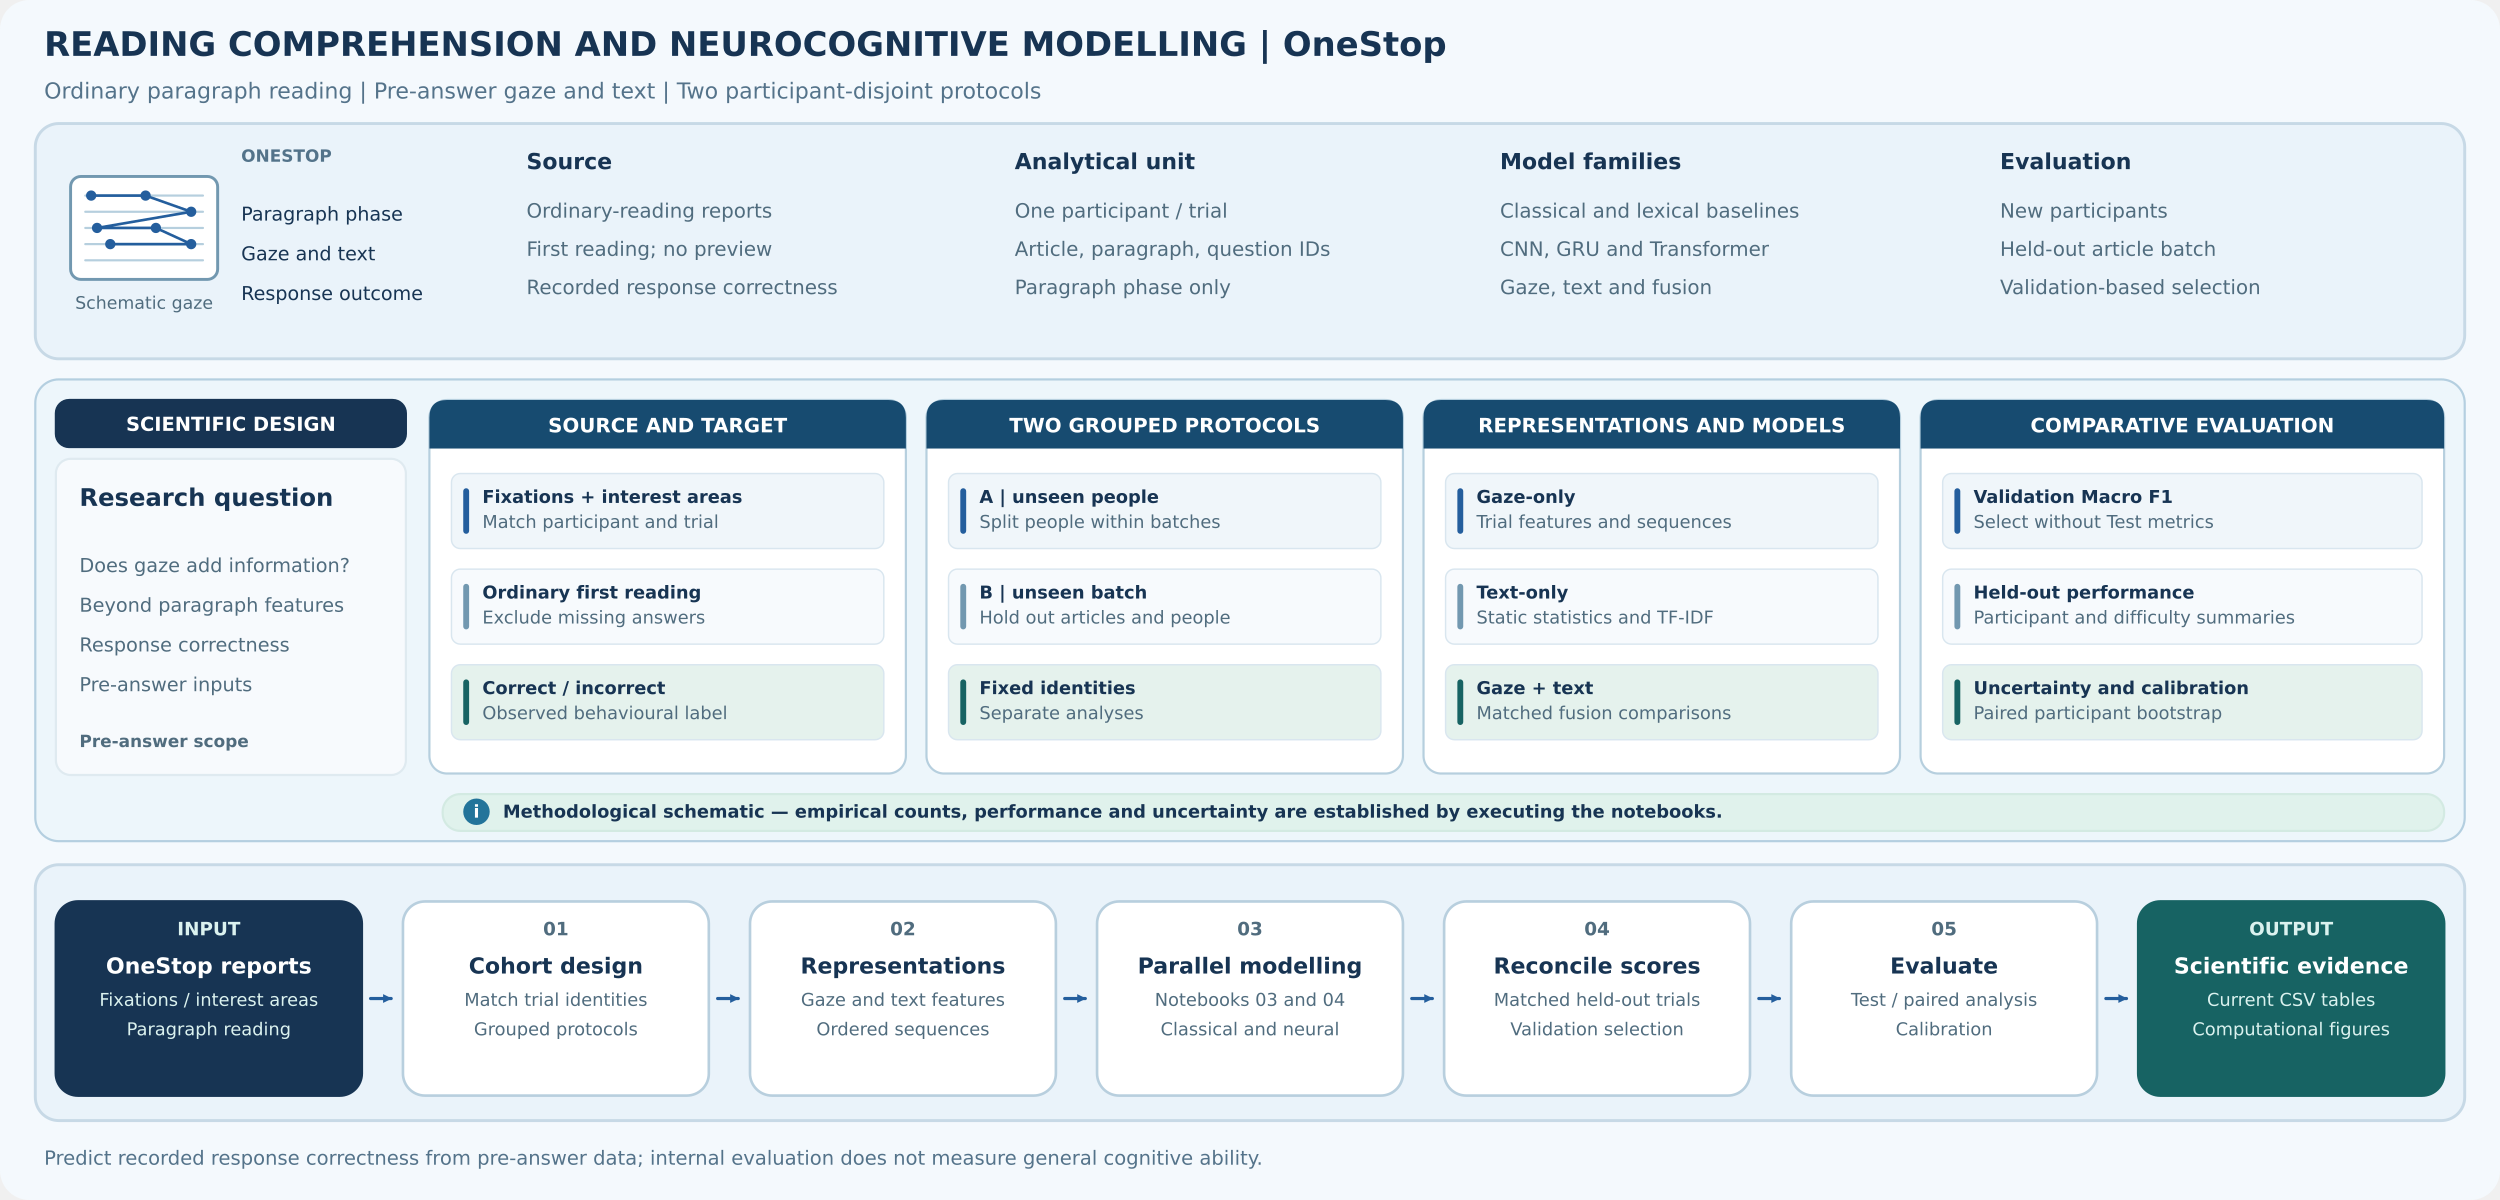
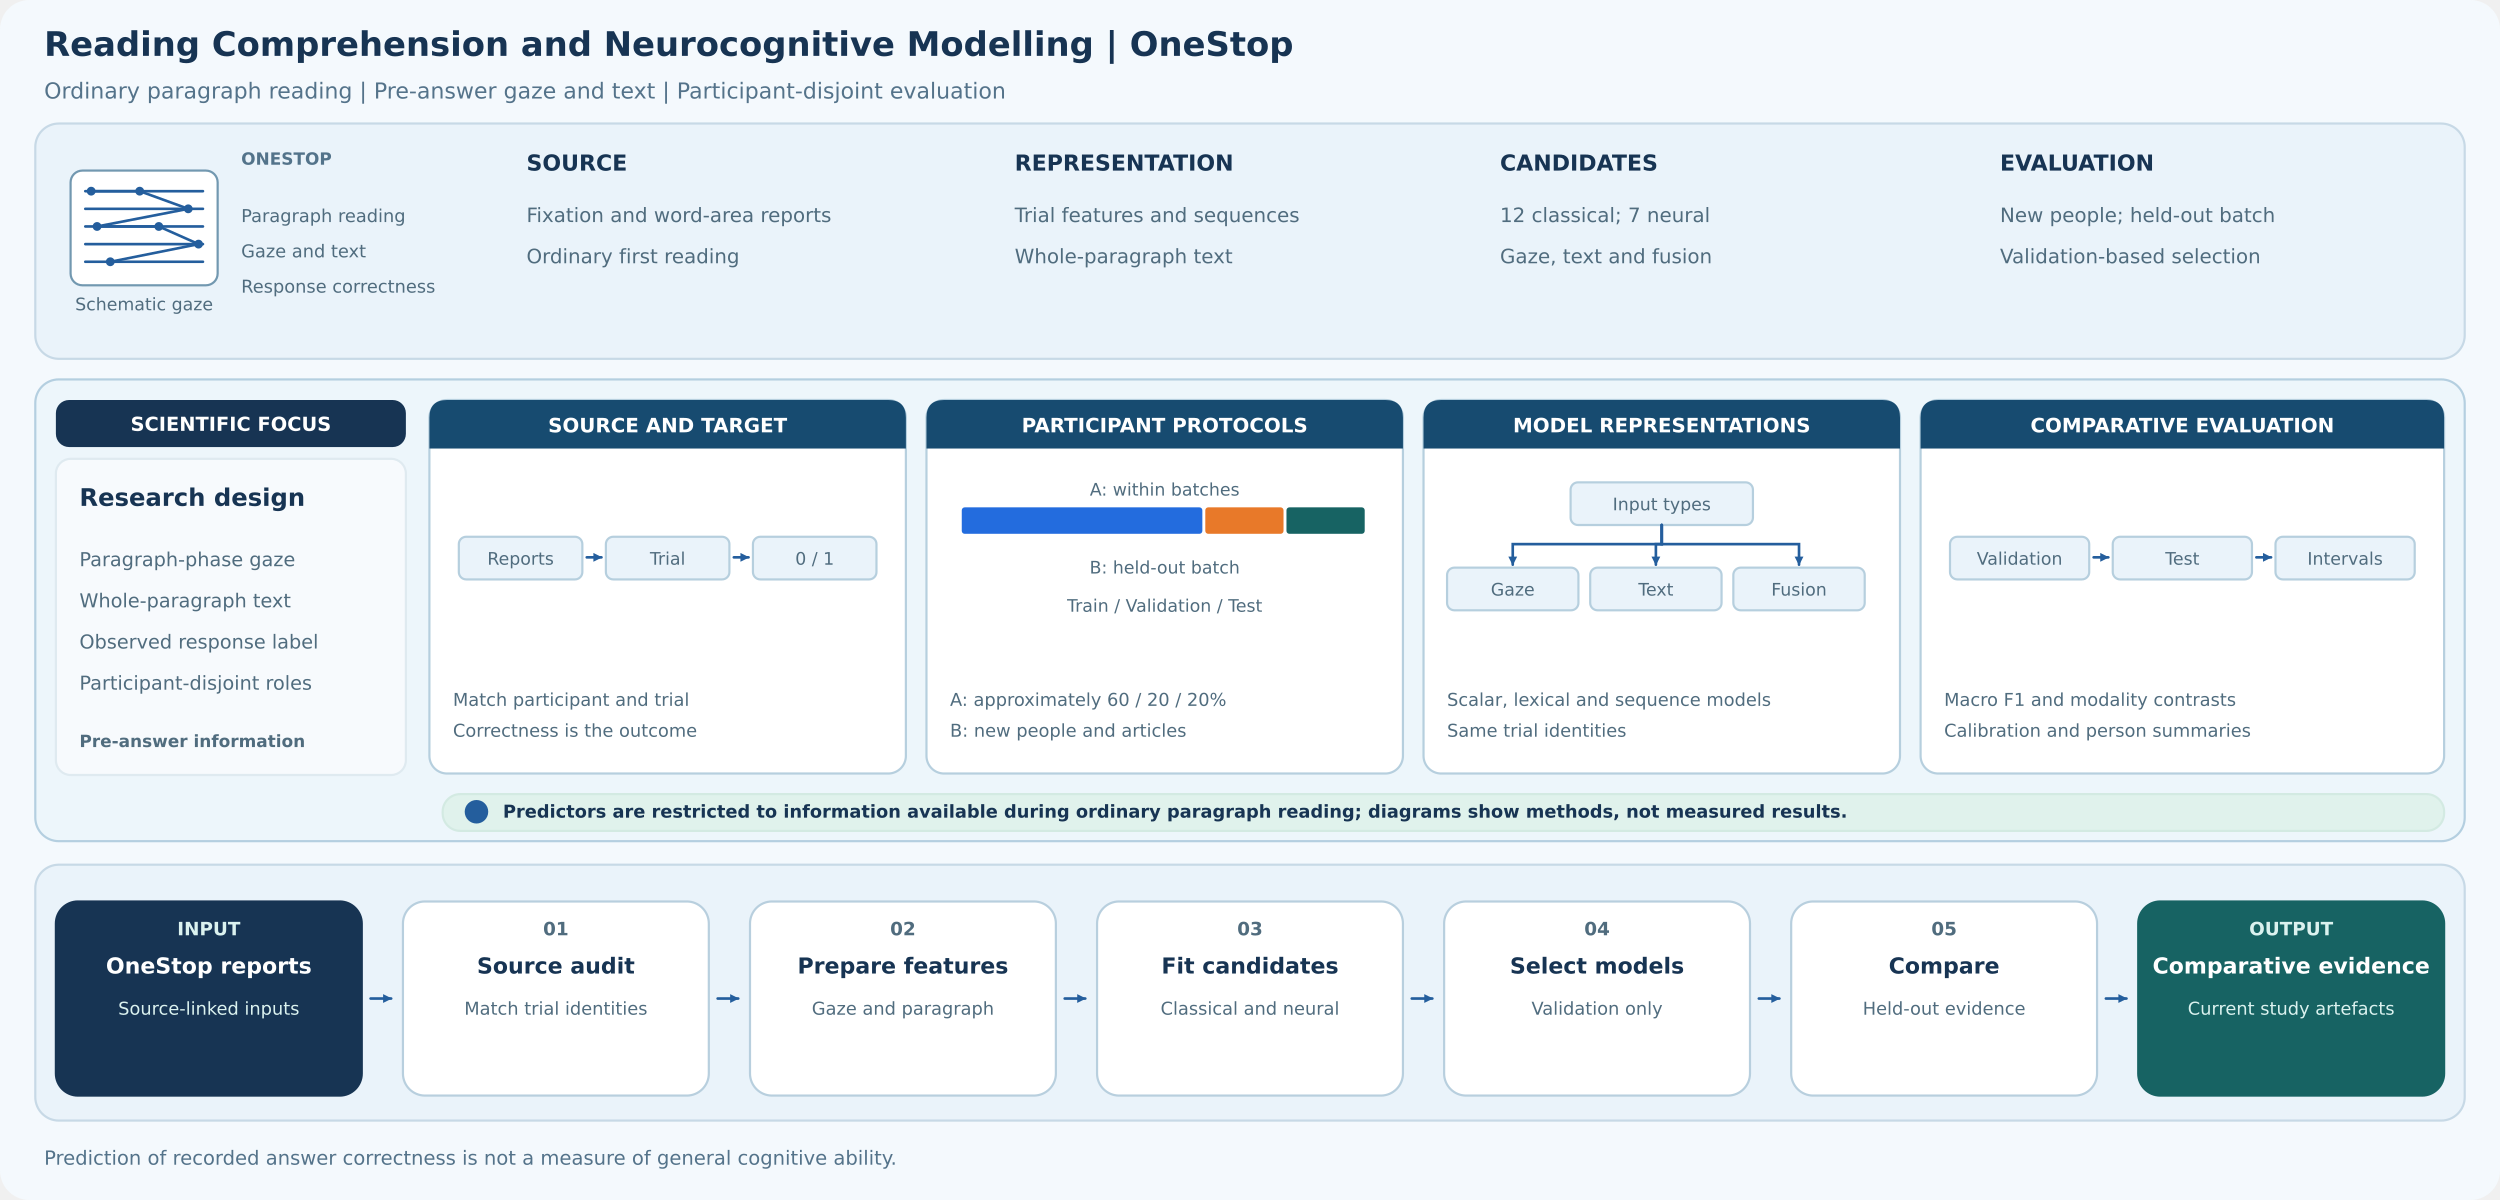
<svg xmlns="http://www.w3.org/2000/svg" width="1700" height="816" viewBox="0 0 1700 816" role="img" aria-labelledby="title desc">
  <defs>
    <marker id="arr" markerUnits="userSpaceOnUse" markerWidth="6" markerHeight="6" refX="5.5" refY="3" orient="auto">
      <path d="M0 0 L6 3 L0 6 Z" fill="#245E9D" />
    </marker>
  </defs>
-   <style>text{font-family:DejaVu Sans,Arial,sans-serif}.title{font-size:23px;font-weight:700;fill:#173453}.sub{font-size:15px;fill:#54738A}.source{font-size:11.5px;font-weight:700;fill:#53738A}.source-label{font-size:13px;fill:#173453}.context{font-size:15px;font-weight:700;fill:#173453}.context-body{font-size:13.5px;fill:#506C7E}.section{font-size:13.2px;font-weight:700;fill:#FFFFFF}.focus{font-size:16.5px;font-weight:700;fill:#173453}.focus-body{font-size:13.1px;fill:#506C7E}.qual{font-size:11.5px;font-weight:700;fill:#506C7E}.panel{font-size:13.5px;font-weight:700;fill:#FFFFFF}.body{font-size:12.1px;fill:#506C7E}.chart{font-size:11.8px;fill:#506C7E}.note{font-size:12.1px;font-weight:700;fill:#173453}.node-id{font-size:12.5px;font-weight:700;fill:#506C7E}.node-title{font-size:15px;font-weight:700;fill:#173453}.node-body{font-size:12.1px;fill:#506C7E}.terminal-id{font-size:12.5px;font-weight:700;fill:#DBF2EF}.terminal-title{font-size:15px;font-weight:700;fill:#FFFFFF}.terminal-body{font-size:12.1px;fill:#DBF2EF}.footer{font-size:13.3px;fill:#54738A}</style>
+   <style>text{font-family:DejaVu Sans,Arial,sans-serif}.title{font-size:23px;font-weight:700;fill:#173453}.sub{font-size:15px;fill:#54738A}.source{font-size:11.5px;font-weight:700;fill:#53738A}.context{font-size:15px;font-weight:700;fill:#173453}.context-body{font-size:13.5px;fill:#506C7E}.section{font-size:13.2px;font-weight:700;fill:#FFFFFF}.focus{font-size:16.5px;font-weight:700;fill:#173453}.focus-body{font-size:13.1px;fill:#506C7E}.qual{font-size:11.5px;font-weight:700;fill:#506C7E}.panel{font-size:13.5px;font-weight:700;fill:#FFFFFF}.body{font-size:12.1px;fill:#506C7E}.chart{font-size:11.8px;fill:#506C7E}.note{font-size:12.1px;font-weight:700;fill:#173453}.node-id{font-size:12.5px;font-weight:700;fill:#506C7E}.node-title{font-size:15px;font-weight:700;fill:#173453}.node-body{font-size:12.1px;fill:#506C7E}.terminal-id{font-size:12.5px;font-weight:700;fill:#DBF2EF}.terminal-title{font-size:15px;font-weight:700;fill:#FFFFFF}.terminal-body{font-size:12.1px;fill:#DBF2EF}.footer{font-size:13.3px;fill:#54738A}</style>
  <rect x="0" y="0" width="1700" height="816" rx="20" fill="#F4F9FD" stroke="none" stroke-width="1.5" />
  <g id="band-0-header">
-     <text x="30" y="38" class="title" text-anchor="start">READING COMPREHENSION AND NEUROCOGNITIVE MODELLING | OneStop</text>
-     <text x="30" y="67" class="sub" text-anchor="start">Ordinary paragraph reading | Pre-answer gaze and text | Two participant-disjoint protocols</text>
+     <text x="30" y="38" class="title" text-anchor="start">Reading Comprehension and Neurocognitive Modelling | OneStop</text>
+     <text x="30" y="67" class="sub" text-anchor="start">Ordinary paragraph reading | Pre-answer gaze and text | Participant-disjoint evaluation</text>
  </g>
  <g id="band-1-context">
-     <rect x="24" y="84" width="1652" height="160" rx="16" fill="#EAF3FA" stroke="#C7D9E6" stroke-width="2" />
+     <rect x="24" y="84" width="1652" height="160" rx="16" fill="#EAF3FA" stroke="#C7D9E6" stroke-width="1.5" />
    <g id="source">
-       <rect x="48" y="120" width="100" height="70" rx="7" fill="#FFFFFF" stroke="#7298B0" stroke-width="2" />
-       <path d="M58 133H138" fill="none" stroke="#B6CFDE" stroke-width="1.5" stroke-linecap="round" stroke-linejoin="round" />
-       <path d="M58 144H138" fill="none" stroke="#B6CFDE" stroke-width="1.5" stroke-linecap="round" stroke-linejoin="round" />
-       <path d="M58 155H138" fill="none" stroke="#B6CFDE" stroke-width="1.5" stroke-linecap="round" stroke-linejoin="round" />
-       <path d="M58 166H138" fill="none" stroke="#B6CFDE" stroke-width="1.5" stroke-linecap="round" stroke-linejoin="round" />
-       <path d="M58 177H138" fill="none" stroke="#B6CFDE" stroke-width="1.5" stroke-linecap="round" stroke-linejoin="round" />
-       <path d="M62 133L99 133L130 144L66 155L106 155L130 166L75 166" fill="none" stroke="#245E9D" stroke-width="1.8" stroke-linecap="round" stroke-linejoin="round" />
-       <circle cx="62" cy="133" r="3.5" fill="#245E9D" />
-       <circle cx="99" cy="133" r="3.5" fill="#245E9D" />
-       <circle cx="130" cy="144" r="3.5" fill="#245E9D" />
-       <circle cx="66" cy="155" r="3.5" fill="#245E9D" />
-       <circle cx="106" cy="155" r="3.5" fill="#245E9D" />
-       <circle cx="130" cy="166" r="3.5" fill="#245E9D" />
-       <circle cx="75" cy="166" r="3.5" fill="#245E9D" />
-       <text x="98" y="210" class="chart" text-anchor="middle">Schematic gaze</text>
-       <text x="164" y="110" class="source" text-anchor="start">ONESTOP</text>
-       <text x="164" y="150" class="source-label" text-anchor="start">Paragraph phase</text>
-       <text x="164" y="177" class="source-label" text-anchor="start">Gaze and text</text>
-       <text x="164" y="204" class="source-label" text-anchor="start">Response outcome</text>
+       <rect x="48" y="116" width="100" height="78" rx="8" fill="#FFFFFF" stroke="#7298B0" stroke-width="1.5" />
+       <path d="M58 130H138" stroke="#245E9D" stroke-width="1.8" fill="none" stroke-linecap="round" />
+       <path d="M58 142H138" stroke="#245E9D" stroke-width="1.8" fill="none" stroke-linecap="round" />
+       <path d="M58 154H138" stroke="#245E9D" stroke-width="1.8" fill="none" stroke-linecap="round" />
+       <path d="M58 166H138" stroke="#245E9D" stroke-width="1.8" fill="none" stroke-linecap="round" />
+       <path d="M58 178H138" stroke="#245E9D" stroke-width="1.8" fill="none" stroke-linecap="round" />
+       <path d="M62 130L95 130L128 142L66 154L108 154L135 166L75 178" stroke="#245E9D" stroke-width="1.8" fill="none" stroke-linecap="round" />
+       <circle cx="62" cy="130" r="3" fill="#245E9D" />
+       <circle cx="95" cy="130" r="3" fill="#245E9D" />
+       <circle cx="128" cy="142" r="3" fill="#245E9D" />
+       <circle cx="66" cy="154" r="3" fill="#245E9D" />
+       <circle cx="108" cy="154" r="3" fill="#245E9D" />
+       <circle cx="135" cy="166" r="3" fill="#245E9D" />
+       <circle cx="75" cy="178" r="3" fill="#245E9D" />
+       <text x="98" y="211" class="chart" text-anchor="middle">Schematic gaze</text>
+       <text x="164" y="112" class="source" text-anchor="start">ONESTOP</text>
+       <text x="164" y="151" class="body" text-anchor="start">Paragraph reading</text>
+       <text x="164" y="175" class="body" text-anchor="start">Gaze and text</text>
+       <text x="164" y="199" class="body" text-anchor="start">Response correctness</text>
    </g>
    <g id="context-module-1">
-       <text x="358" y="115" class="context" text-anchor="start">Source</text>
-       <text x="358" y="148" class="context-body" text-anchor="start">Ordinary-reading reports</text>
-       <text x="358" y="174" class="context-body" text-anchor="start">First reading; no preview</text>
-       <text x="358" y="200" class="context-body" text-anchor="start">Recorded response correctness</text>
+       <text x="358" y="116" class="context" text-anchor="start">SOURCE</text>
+       <text x="358" y="151" class="context-body" text-anchor="start">Fixation and word-area reports</text>
+       <text x="358" y="179" class="context-body" text-anchor="start">Ordinary first reading</text>
    </g>
    <g id="context-module-2">
-       <text x="690" y="115" class="context" text-anchor="start">Analytical unit</text>
-       <text x="690" y="148" class="context-body" text-anchor="start">One participant / trial</text>
-       <text x="690" y="174" class="context-body" text-anchor="start">Article, paragraph, question IDs</text>
-       <text x="690" y="200" class="context-body" text-anchor="start">Paragraph phase only</text>
+       <text x="690" y="116" class="context" text-anchor="start">REPRESENTATION</text>
+       <text x="690" y="151" class="context-body" text-anchor="start">Trial features and sequences</text>
+       <text x="690" y="179" class="context-body" text-anchor="start">Whole-paragraph text</text>
    </g>
    <g id="context-module-3">
-       <text x="1020" y="115" class="context" text-anchor="start">Model families</text>
-       <text x="1020" y="148" class="context-body" text-anchor="start">Classical and lexical baselines</text>
-       <text x="1020" y="174" class="context-body" text-anchor="start">CNN, GRU and Transformer</text>
-       <text x="1020" y="200" class="context-body" text-anchor="start">Gaze, text and fusion</text>
+       <text x="1020" y="116" class="context" text-anchor="start">CANDIDATES</text>
+       <text x="1020" y="151" class="context-body" text-anchor="start">12 classical; 7 neural</text>
+       <text x="1020" y="179" class="context-body" text-anchor="start">Gaze, text and fusion</text>
    </g>
    <g id="context-module-4">
-       <text x="1360" y="115" class="context" text-anchor="start">Evaluation</text>
-       <text x="1360" y="148" class="context-body" text-anchor="start">New participants</text>
-       <text x="1360" y="174" class="context-body" text-anchor="start">Held-out article batch</text>
-       <text x="1360" y="200" class="context-body" text-anchor="start">Validation-based selection</text>
+       <text x="1360" y="116" class="context" text-anchor="start">EVALUATION</text>
+       <text x="1360" y="151" class="context-body" text-anchor="start">New people; held-out batch</text>
+       <text x="1360" y="179" class="context-body" text-anchor="start">Validation-based selection</text>
    </g>
  </g>
  <g id="band-2-analysis">
    <rect x="24" y="258" width="1652" height="314" rx="16" fill="#EDF6FB" stroke="#B4CFE0" stroke-width="1.5" />
    <g id="focus">
-       <rect x="38" y="272" width="238" height="32" rx="9" fill="#173453" stroke="#173453" stroke-width="1.5" />
-       <text x="157" y="293" class="section" text-anchor="middle">SCIENTIFIC DESIGN</text>
+       <rect x="38" y="272" width="238" height="32" rx="9" fill="#173453" stroke="none" stroke-width="1.5" />
+       <text x="157" y="293" class="section" text-anchor="middle">SCIENTIFIC FOCUS</text>
      <rect x="38" y="312" width="238" height="215" rx="10" fill="#F7FAFD" stroke="#DFEAF0" stroke-width="1.5" />
-       <text x="54" y="344" class="focus" text-anchor="start">Research question</text>
-       <text x="54" y="389" class="focus-body" text-anchor="start">Does gaze add information?</text>
-       <text x="54" y="416" class="focus-body" text-anchor="start">Beyond paragraph features</text>
-       <text x="54" y="443" class="focus-body" text-anchor="start">Response correctness</text>
-       <text x="54" y="470" class="focus-body" text-anchor="start">Pre-answer inputs</text>
-       <text x="54" y="508" class="qual" text-anchor="start">Pre-answer scope</text>
+       <text x="54" y="344" class="focus" text-anchor="start">Research design</text>
+       <text x="54" y="385" class="focus-body" text-anchor="start">Paragraph-phase gaze</text>
+       <text x="54" y="413" class="focus-body" text-anchor="start">Whole-paragraph text</text>
+       <text x="54" y="441" class="focus-body" text-anchor="start">Observed response label</text>
+       <text x="54" y="469" class="focus-body" text-anchor="start">Participant-disjoint roles</text>
+       <text x="54" y="508" class="qual" text-anchor="start">Pre-answer information</text>
    </g>
    <g id="evidence-panel-1">
      <rect id="evidence-card-1" x="292" y="272" width="324" height="254" rx="12" fill="#FFFFFF" stroke="#B6CFDE" stroke-width="1.5" />
      <path d="M292 284 Q292 272 304 272 H604 Q616 272 616 284 V305 H292 Z" fill="#174B70" />
      <text x="454" y="294" class="panel" text-anchor="middle">SOURCE AND TARGET</text>
-       <rect x="307" y="322" width="294" height="51" rx="6" fill="#F0F6FA" stroke="#D9E6EF" stroke-width="1" />
-       <rect x="315" y="332" width="4" height="31" rx="2" fill="#245E9D" stroke="none" stroke-width="1.5" />
-       <text x="328" y="342" class="note" text-anchor="start">Fixations + interest areas</text>
-       <text x="328" y="359" class="body" text-anchor="start">Match participant and trial</text>
-       <rect x="307" y="387" width="294" height="51" rx="6" fill="#F7FAFD" stroke="#D9E6EF" stroke-width="1" />
-       <rect x="315" y="397" width="4" height="31" rx="2" fill="#7298B0" stroke="none" stroke-width="1.5" />
-       <text x="328" y="407" class="note" text-anchor="start">Ordinary first reading</text>
-       <text x="328" y="424" class="body" text-anchor="start">Exclude missing answers</text>
-       <rect x="307" y="452" width="294" height="51" rx="6" fill="#E5F2ED" stroke="#D9E6EF" stroke-width="1" />
-       <rect x="315" y="462" width="4" height="31" rx="2" fill="#176363" stroke="none" stroke-width="1.5" />
-       <text x="328" y="472" class="note" text-anchor="start">Correct / incorrect</text>
-       <text x="328" y="489" class="body" text-anchor="start">Observed behavioural label</text>
+       <g data-diagram="flow" aria-label="Methodological schematic">
+         <rect x="312" y="365" width="84" height="29" rx="5" fill="#EAF3FA" stroke="#B6CFDE" stroke-width="1.5" />
+         <text x="354" y="384" class="chart" text-anchor="middle">Reports</text>
+         <path d="M399 379H409" stroke="#245E9D" stroke-width="1.8" fill="none" stroke-linecap="round" marker-end="url(#arr)" />
+         <rect x="412" y="365" width="84" height="29" rx="5" fill="#EAF3FA" stroke="#B6CFDE" stroke-width="1.5" />
+         <text x="454" y="384" class="chart" text-anchor="middle">Trial</text>
+         <path d="M499 379H509" stroke="#245E9D" stroke-width="1.8" fill="none" stroke-linecap="round" marker-end="url(#arr)" />
+         <rect x="512" y="365" width="84" height="29" rx="5" fill="#EAF3FA" stroke="#B6CFDE" stroke-width="1.5" />
+         <text x="554" y="384" class="chart" text-anchor="middle">0 / 1</text>
+       </g>
+       <text x="308" y="480" class="body" text-anchor="start">Match participant and trial</text>
+       <text x="308" y="501" class="body" text-anchor="start">Correctness is the outcome</text>
    </g>
    <g id="evidence-panel-2">
      <rect id="evidence-card-2" x="630" y="272" width="324" height="254" rx="12" fill="#FFFFFF" stroke="#B6CFDE" stroke-width="1.5" />
      <path d="M630 284 Q630 272 642 272 H942 Q954 272 954 284 V305 H630 Z" fill="#174B70" />
-       <text x="792" y="294" class="panel" text-anchor="middle">TWO GROUPED PROTOCOLS</text>
-       <rect x="645" y="322" width="294" height="51" rx="6" fill="#F0F6FA" stroke="#D9E6EF" stroke-width="1" />
-       <rect x="653" y="332" width="4" height="31" rx="2" fill="#245E9D" stroke="none" stroke-width="1.5" />
-       <text x="666" y="342" class="note" text-anchor="start">A | unseen people</text>
-       <text x="666" y="359" class="body" text-anchor="start">Split people within batches</text>
-       <rect x="645" y="387" width="294" height="51" rx="6" fill="#F7FAFD" stroke="#D9E6EF" stroke-width="1" />
-       <rect x="653" y="397" width="4" height="31" rx="2" fill="#7298B0" stroke="none" stroke-width="1.5" />
-       <text x="666" y="407" class="note" text-anchor="start">B | unseen batch</text>
-       <text x="666" y="424" class="body" text-anchor="start">Hold out articles and people</text>
-       <rect x="645" y="452" width="294" height="51" rx="6" fill="#E5F2ED" stroke="#D9E6EF" stroke-width="1" />
-       <rect x="653" y="462" width="4" height="31" rx="2" fill="#176363" stroke="none" stroke-width="1.5" />
-       <text x="666" y="472" class="note" text-anchor="start">Fixed identities</text>
-       <text x="666" y="489" class="body" text-anchor="start">Separate analyses</text>
+       <text x="792" y="294" class="panel" text-anchor="middle">PARTICIPANT PROTOCOLS</text>
+       <g data-diagram="roles" aria-label="Methodological schematic">
+         <text x="792" y="337" class="chart" text-anchor="middle">A: within batches</text>
+         <text x="792" y="390" class="chart" text-anchor="middle">B: held-out batch</text>
+         <rect x="654" y="345" width="163.6" height="18" rx="2" fill="#236CDE" stroke="none" stroke-width="1.5" />
+         <rect x="819.6" y="345" width="53.2" height="18" rx="2" fill="#E87929" stroke="none" stroke-width="1.5" />
+         <rect x="874.8" y="345" width="53.2" height="18" rx="2" fill="#176363" stroke="none" stroke-width="1.5" />
+         <text x="792" y="416" class="chart" text-anchor="middle">Train / Validation / Test</text>
+       </g>
+       <text x="646" y="480" class="body" text-anchor="start">A: approximately 60 / 20 / 20%</text>
+       <text x="646" y="501" class="body" text-anchor="start">B: new people and articles</text>
    </g>
    <g id="evidence-panel-3">
      <rect id="evidence-card-3" x="968" y="272" width="324" height="254" rx="12" fill="#FFFFFF" stroke="#B6CFDE" stroke-width="1.5" />
      <path d="M968 284 Q968 272 980 272 H1280 Q1292 272 1292 284 V305 H968 Z" fill="#174B70" />
-       <text x="1130" y="294" class="panel" text-anchor="middle">REPRESENTATIONS AND MODELS</text>
-       <rect x="983" y="322" width="294" height="51" rx="6" fill="#F0F6FA" stroke="#D9E6EF" stroke-width="1" />
-       <rect x="991" y="332" width="4" height="31" rx="2" fill="#245E9D" stroke="none" stroke-width="1.5" />
-       <text x="1004" y="342" class="note" text-anchor="start">Gaze-only</text>
-       <text x="1004" y="359" class="body" text-anchor="start">Trial features and sequences</text>
-       <rect x="983" y="387" width="294" height="51" rx="6" fill="#F7FAFD" stroke="#D9E6EF" stroke-width="1" />
-       <rect x="991" y="397" width="4" height="31" rx="2" fill="#7298B0" stroke="none" stroke-width="1.5" />
-       <text x="1004" y="407" class="note" text-anchor="start">Text-only</text>
-       <text x="1004" y="424" class="body" text-anchor="start">Static statistics and TF-IDF</text>
-       <rect x="983" y="452" width="294" height="51" rx="6" fill="#E5F2ED" stroke="#D9E6EF" stroke-width="1" />
-       <rect x="991" y="462" width="4" height="31" rx="2" fill="#176363" stroke="none" stroke-width="1.5" />
-       <text x="1004" y="472" class="note" text-anchor="start">Gaze + text</text>
-       <text x="1004" y="489" class="body" text-anchor="start">Matched fusion comparisons</text>
+       <text x="1130" y="294" class="panel" text-anchor="middle">MODEL REPRESENTATIONS</text>
+       <g data-diagram="branch" aria-label="Methodological schematic">
+         <rect x="1068" y="328" width="124" height="29" rx="5" fill="#EAF3FA" stroke="#B6CFDE" stroke-width="1.5" />
+         <text x="1130" y="347" class="chart" text-anchor="middle">Input types</text>
+         <path d="M1130 357V370H1028.667V384" stroke="#245E9D" stroke-width="1.8" fill="none" stroke-linecap="round" marker-end="url(#arr)" />
+         <rect x="984" y="386" width="89.333" height="29" rx="5" fill="#EAF3FA" stroke="#B6CFDE" stroke-width="1.5" />
+         <text x="1028.667" y="405" class="chart" text-anchor="middle">Gaze</text>
+         <path d="M1130 357V370H1126V384" stroke="#245E9D" stroke-width="1.8" fill="none" stroke-linecap="round" marker-end="url(#arr)" />
+         <rect x="1081.333" y="386" width="89.333" height="29" rx="5" fill="#EAF3FA" stroke="#B6CFDE" stroke-width="1.5" />
+         <text x="1126" y="405" class="chart" text-anchor="middle">Text</text>
+         <path d="M1130 357V370H1223.333V384" stroke="#245E9D" stroke-width="1.8" fill="none" stroke-linecap="round" marker-end="url(#arr)" />
+         <rect x="1178.667" y="386" width="89.333" height="29" rx="5" fill="#EAF3FA" stroke="#B6CFDE" stroke-width="1.5" />
+         <text x="1223.333" y="405" class="chart" text-anchor="middle">Fusion</text>
+       </g>
+       <text x="984" y="480" class="body" text-anchor="start">Scalar, lexical and sequence models</text>
+       <text x="984" y="501" class="body" text-anchor="start">Same trial identities</text>
    </g>
    <g id="evidence-panel-4">
      <rect id="evidence-card-4" x="1306" y="272" width="356" height="254" rx="12" fill="#FFFFFF" stroke="#B6CFDE" stroke-width="1.5" />
      <path d="M1306 284 Q1306 272 1318 272 H1650 Q1662 272 1662 284 V305 H1306 Z" fill="#174B70" />
      <text x="1484" y="294" class="panel" text-anchor="middle">COMPARATIVE EVALUATION</text>
-       <rect x="1321" y="322" width="326" height="51" rx="6" fill="#F0F6FA" stroke="#D9E6EF" stroke-width="1" />
-       <rect x="1329" y="332" width="4" height="31" rx="2" fill="#245E9D" stroke="none" stroke-width="1.5" />
-       <text x="1342" y="342" class="note" text-anchor="start">Validation Macro F1</text>
-       <text x="1342" y="359" class="body" text-anchor="start">Select without Test metrics</text>
-       <rect x="1321" y="387" width="326" height="51" rx="6" fill="#F7FAFD" stroke="#D9E6EF" stroke-width="1" />
-       <rect x="1329" y="397" width="4" height="31" rx="2" fill="#7298B0" stroke="none" stroke-width="1.5" />
-       <text x="1342" y="407" class="note" text-anchor="start">Held-out performance</text>
-       <text x="1342" y="424" class="body" text-anchor="start">Participant and difficulty summaries</text>
-       <rect x="1321" y="452" width="326" height="51" rx="6" fill="#E5F2ED" stroke="#D9E6EF" stroke-width="1" />
-       <rect x="1329" y="462" width="4" height="31" rx="2" fill="#176363" stroke="none" stroke-width="1.5" />
-       <text x="1342" y="472" class="note" text-anchor="start">Uncertainty and calibration</text>
-       <text x="1342" y="489" class="body" text-anchor="start">Paired participant bootstrap</text>
+       <g data-diagram="flow" aria-label="Methodological schematic">
+         <rect x="1326" y="365" width="94.667" height="29" rx="5" fill="#EAF3FA" stroke="#B6CFDE" stroke-width="1.5" />
+         <text x="1373.333" y="384" class="chart" text-anchor="middle">Validation</text>
+         <path d="M1423.667 379H1433.667" stroke="#245E9D" stroke-width="1.8" fill="none" stroke-linecap="round" marker-end="url(#arr)" />
+         <rect x="1436.667" y="365" width="94.667" height="29" rx="5" fill="#EAF3FA" stroke="#B6CFDE" stroke-width="1.5" />
+         <text x="1484" y="384" class="chart" text-anchor="middle">Test</text>
+         <path d="M1534.333 379H1544.333" stroke="#245E9D" stroke-width="1.8" fill="none" stroke-linecap="round" marker-end="url(#arr)" />
+         <rect x="1547.333" y="365" width="94.667" height="29" rx="5" fill="#EAF3FA" stroke="#B6CFDE" stroke-width="1.5" />
+         <text x="1594.667" y="384" class="chart" text-anchor="middle">Intervals</text>
+       </g>
+       <text x="1322" y="480" class="body" text-anchor="start">Macro F1 and modality contrasts</text>
+       <text x="1322" y="501" class="body" text-anchor="start">Calibration and person summaries</text>
    </g>
    <rect x="301" y="540" width="1361" height="25" rx="12" fill="#E0F2EC" stroke="#D3EAE2" stroke-width="1.5" />
-     <circle cx="324" cy="552" r="9" fill="#23749A" />
-     <text x="324" y="556" text-anchor="middle" style="font-size:12px;font-weight:700;fill:white">i</text>
-     <text x="342" y="556" class="note" text-anchor="start">Methodological schematic — empirical counts, performance and uncertainty are established by executing the notebooks.</text>
+     <circle cx="324" cy="552" r="8" fill="#245E9D" />
+     <text x="342" y="556" class="note" text-anchor="start">Predictors are restricted to information available during ordinary paragraph reading; diagrams show methods, not measured results.</text>
  </g>
  <g id="band-3-workflow">
-     <rect x="24" y="588" width="1652" height="174" rx="16" fill="#EAF3FA" stroke="#C7D9E6" stroke-width="2" />
+     <rect x="24" y="588" width="1652" height="174" rx="16" fill="#EAF3FA" stroke="#C7D9E6" stroke-width="1.5" />
    <g id="workflow-node-0">
-       <rect x="38" y="613" width="208" height="132" rx="15" fill="#173453" stroke="#173453" stroke-width="1.8" />
+       <rect x="38" y="613" width="208" height="132" rx="15" fill="#173453" stroke="#173453" stroke-width="1.5" />
      <text x="142" y="636" class="terminal-id" text-anchor="middle">INPUT</text>
      <text x="142" y="662" class="terminal-title" text-anchor="middle">OneStop reports</text>
-       <text x="142" y="684" class="terminal-body" text-anchor="middle">Fixations / interest areas</text>
-       <text x="142" y="704" class="terminal-body" text-anchor="middle">Paragraph reading</text>
+       <text x="142" y="690" class="terminal-body" text-anchor="middle">Source-linked inputs</text>
    </g>
    <g id="workflow-node-1">
-       <rect x="274" y="613" width="208" height="132" rx="15" fill="#FFFFFF" stroke="#B8CFDE" stroke-width="1.8" />
+       <rect x="274" y="613" width="208" height="132" rx="15" fill="#FFFFFF" stroke="#B8CFDE" stroke-width="1.5" />
      <text x="378" y="636" class="node-id" text-anchor="middle">01</text>
-       <text x="378" y="662" class="node-title" text-anchor="middle">Cohort design</text>
-       <text x="378" y="684" class="node-body" text-anchor="middle">Match trial identities</text>
-       <text x="378" y="704" class="node-body" text-anchor="middle">Grouped protocols</text>
+       <text x="378" y="662" class="node-title" text-anchor="middle">Source audit</text>
+       <text x="378" y="690" class="node-body" text-anchor="middle">Match trial identities</text>
    </g>
    <g id="workflow-node-2">
-       <rect x="510" y="613" width="208" height="132" rx="15" fill="#FFFFFF" stroke="#B8CFDE" stroke-width="1.8" />
+       <rect x="510" y="613" width="208" height="132" rx="15" fill="#FFFFFF" stroke="#B8CFDE" stroke-width="1.5" />
      <text x="614" y="636" class="node-id" text-anchor="middle">02</text>
-       <text x="614" y="662" class="node-title" text-anchor="middle">Representations</text>
-       <text x="614" y="684" class="node-body" text-anchor="middle">Gaze and text features</text>
-       <text x="614" y="704" class="node-body" text-anchor="middle">Ordered sequences</text>
+       <text x="614" y="662" class="node-title" text-anchor="middle">Prepare features</text>
+       <text x="614" y="690" class="node-body" text-anchor="middle">Gaze and paragraph</text>
    </g>
    <g id="workflow-node-3">
-       <rect x="746" y="613" width="208" height="132" rx="15" fill="#FFFFFF" stroke="#B8CFDE" stroke-width="1.8" />
+       <rect x="746" y="613" width="208" height="132" rx="15" fill="#FFFFFF" stroke="#B8CFDE" stroke-width="1.5" />
      <text x="850" y="636" class="node-id" text-anchor="middle">03</text>
-       <text x="850" y="662" class="node-title" text-anchor="middle">Parallel modelling</text>
-       <text x="850" y="684" class="node-body" text-anchor="middle">Notebooks 03 and 04</text>
-       <text x="850" y="704" class="node-body" text-anchor="middle">Classical and neural</text>
+       <text x="850" y="662" class="node-title" text-anchor="middle">Fit candidates</text>
+       <text x="850" y="690" class="node-body" text-anchor="middle">Classical and neural</text>
    </g>
    <g id="workflow-node-4">
-       <rect x="982" y="613" width="208" height="132" rx="15" fill="#FFFFFF" stroke="#B8CFDE" stroke-width="1.8" />
+       <rect x="982" y="613" width="208" height="132" rx="15" fill="#FFFFFF" stroke="#B8CFDE" stroke-width="1.5" />
      <text x="1086" y="636" class="node-id" text-anchor="middle">04</text>
-       <text x="1086" y="662" class="node-title" text-anchor="middle">Reconcile scores</text>
-       <text x="1086" y="684" class="node-body" text-anchor="middle">Matched held-out trials</text>
-       <text x="1086" y="704" class="node-body" text-anchor="middle">Validation selection</text>
+       <text x="1086" y="662" class="node-title" text-anchor="middle">Select models</text>
+       <text x="1086" y="690" class="node-body" text-anchor="middle">Validation only</text>
    </g>
    <g id="workflow-node-5">
-       <rect x="1218" y="613" width="208" height="132" rx="15" fill="#FFFFFF" stroke="#B8CFDE" stroke-width="1.8" />
+       <rect x="1218" y="613" width="208" height="132" rx="15" fill="#FFFFFF" stroke="#B8CFDE" stroke-width="1.5" />
      <text x="1322" y="636" class="node-id" text-anchor="middle">05</text>
-       <text x="1322" y="662" class="node-title" text-anchor="middle">Evaluate</text>
-       <text x="1322" y="684" class="node-body" text-anchor="middle">Test / paired analysis</text>
-       <text x="1322" y="704" class="node-body" text-anchor="middle">Calibration</text>
+       <text x="1322" y="662" class="node-title" text-anchor="middle">Compare</text>
+       <text x="1322" y="690" class="node-body" text-anchor="middle">Held-out evidence</text>
    </g>
    <g id="workflow-node-6">
-       <rect x="1454" y="613" width="208" height="132" rx="15" fill="#176363" stroke="#176363" stroke-width="1.8" />
+       <rect x="1454" y="613" width="208" height="132" rx="15" fill="#176363" stroke="#176363" stroke-width="1.5" />
      <text x="1558" y="636" class="terminal-id" text-anchor="middle">OUTPUT</text>
-       <text x="1558" y="662" class="terminal-title" text-anchor="middle">Scientific evidence</text>
-       <text x="1558" y="684" class="terminal-body" text-anchor="middle">Current CSV tables</text>
-       <text x="1558" y="704" class="terminal-body" text-anchor="middle">Computational figures</text>
+       <text x="1558" y="662" class="terminal-title" text-anchor="middle">Comparative evidence</text>
+       <text x="1558" y="690" class="terminal-body" text-anchor="middle">Current study artefacts</text>
    </g>
    <g id="connectors">
-       <path d="M252 679H266" stroke="#245E9D" stroke-width="2.2" stroke-linecap="round" marker-end="url(#arr)" />
-       <path d="M488 679H502" stroke="#245E9D" stroke-width="2.2" stroke-linecap="round" marker-end="url(#arr)" />
-       <path d="M724 679H738" stroke="#245E9D" stroke-width="2.2" stroke-linecap="round" marker-end="url(#arr)" />
-       <path d="M960 679H974" stroke="#245E9D" stroke-width="2.2" stroke-linecap="round" marker-end="url(#arr)" />
-       <path d="M1196 679H1210" stroke="#245E9D" stroke-width="2.2" stroke-linecap="round" marker-end="url(#arr)" />
-       <path d="M1432 679H1446" stroke="#245E9D" stroke-width="2.2" stroke-linecap="round" marker-end="url(#arr)" />
+       <path d="M252 679H266" stroke="#245E9D" stroke-width="1.8" fill="none" stroke-linecap="round" marker-end="url(#arr)" />
+       <path d="M488 679H502" stroke="#245E9D" stroke-width="1.8" fill="none" stroke-linecap="round" marker-end="url(#arr)" />
+       <path d="M724 679H738" stroke="#245E9D" stroke-width="1.8" fill="none" stroke-linecap="round" marker-end="url(#arr)" />
+       <path d="M960 679H974" stroke="#245E9D" stroke-width="1.8" fill="none" stroke-linecap="round" marker-end="url(#arr)" />
+       <path d="M1196 679H1210" stroke="#245E9D" stroke-width="1.8" fill="none" stroke-linecap="round" marker-end="url(#arr)" />
+       <path d="M1432 679H1446" stroke="#245E9D" stroke-width="1.8" fill="none" stroke-linecap="round" marker-end="url(#arr)" />
    </g>
  </g>
  <g id="band-4-summary">
-     <text x="30" y="792" class="footer" text-anchor="start">Predict recorded response correctness from pre-answer data; internal evaluation does not measure general cognitive ability.</text>
+     <text x="30" y="792" class="footer" text-anchor="start">Prediction of recorded answer correctness is not a measure of general cognitive ability.</text>
  </g>
</svg>
